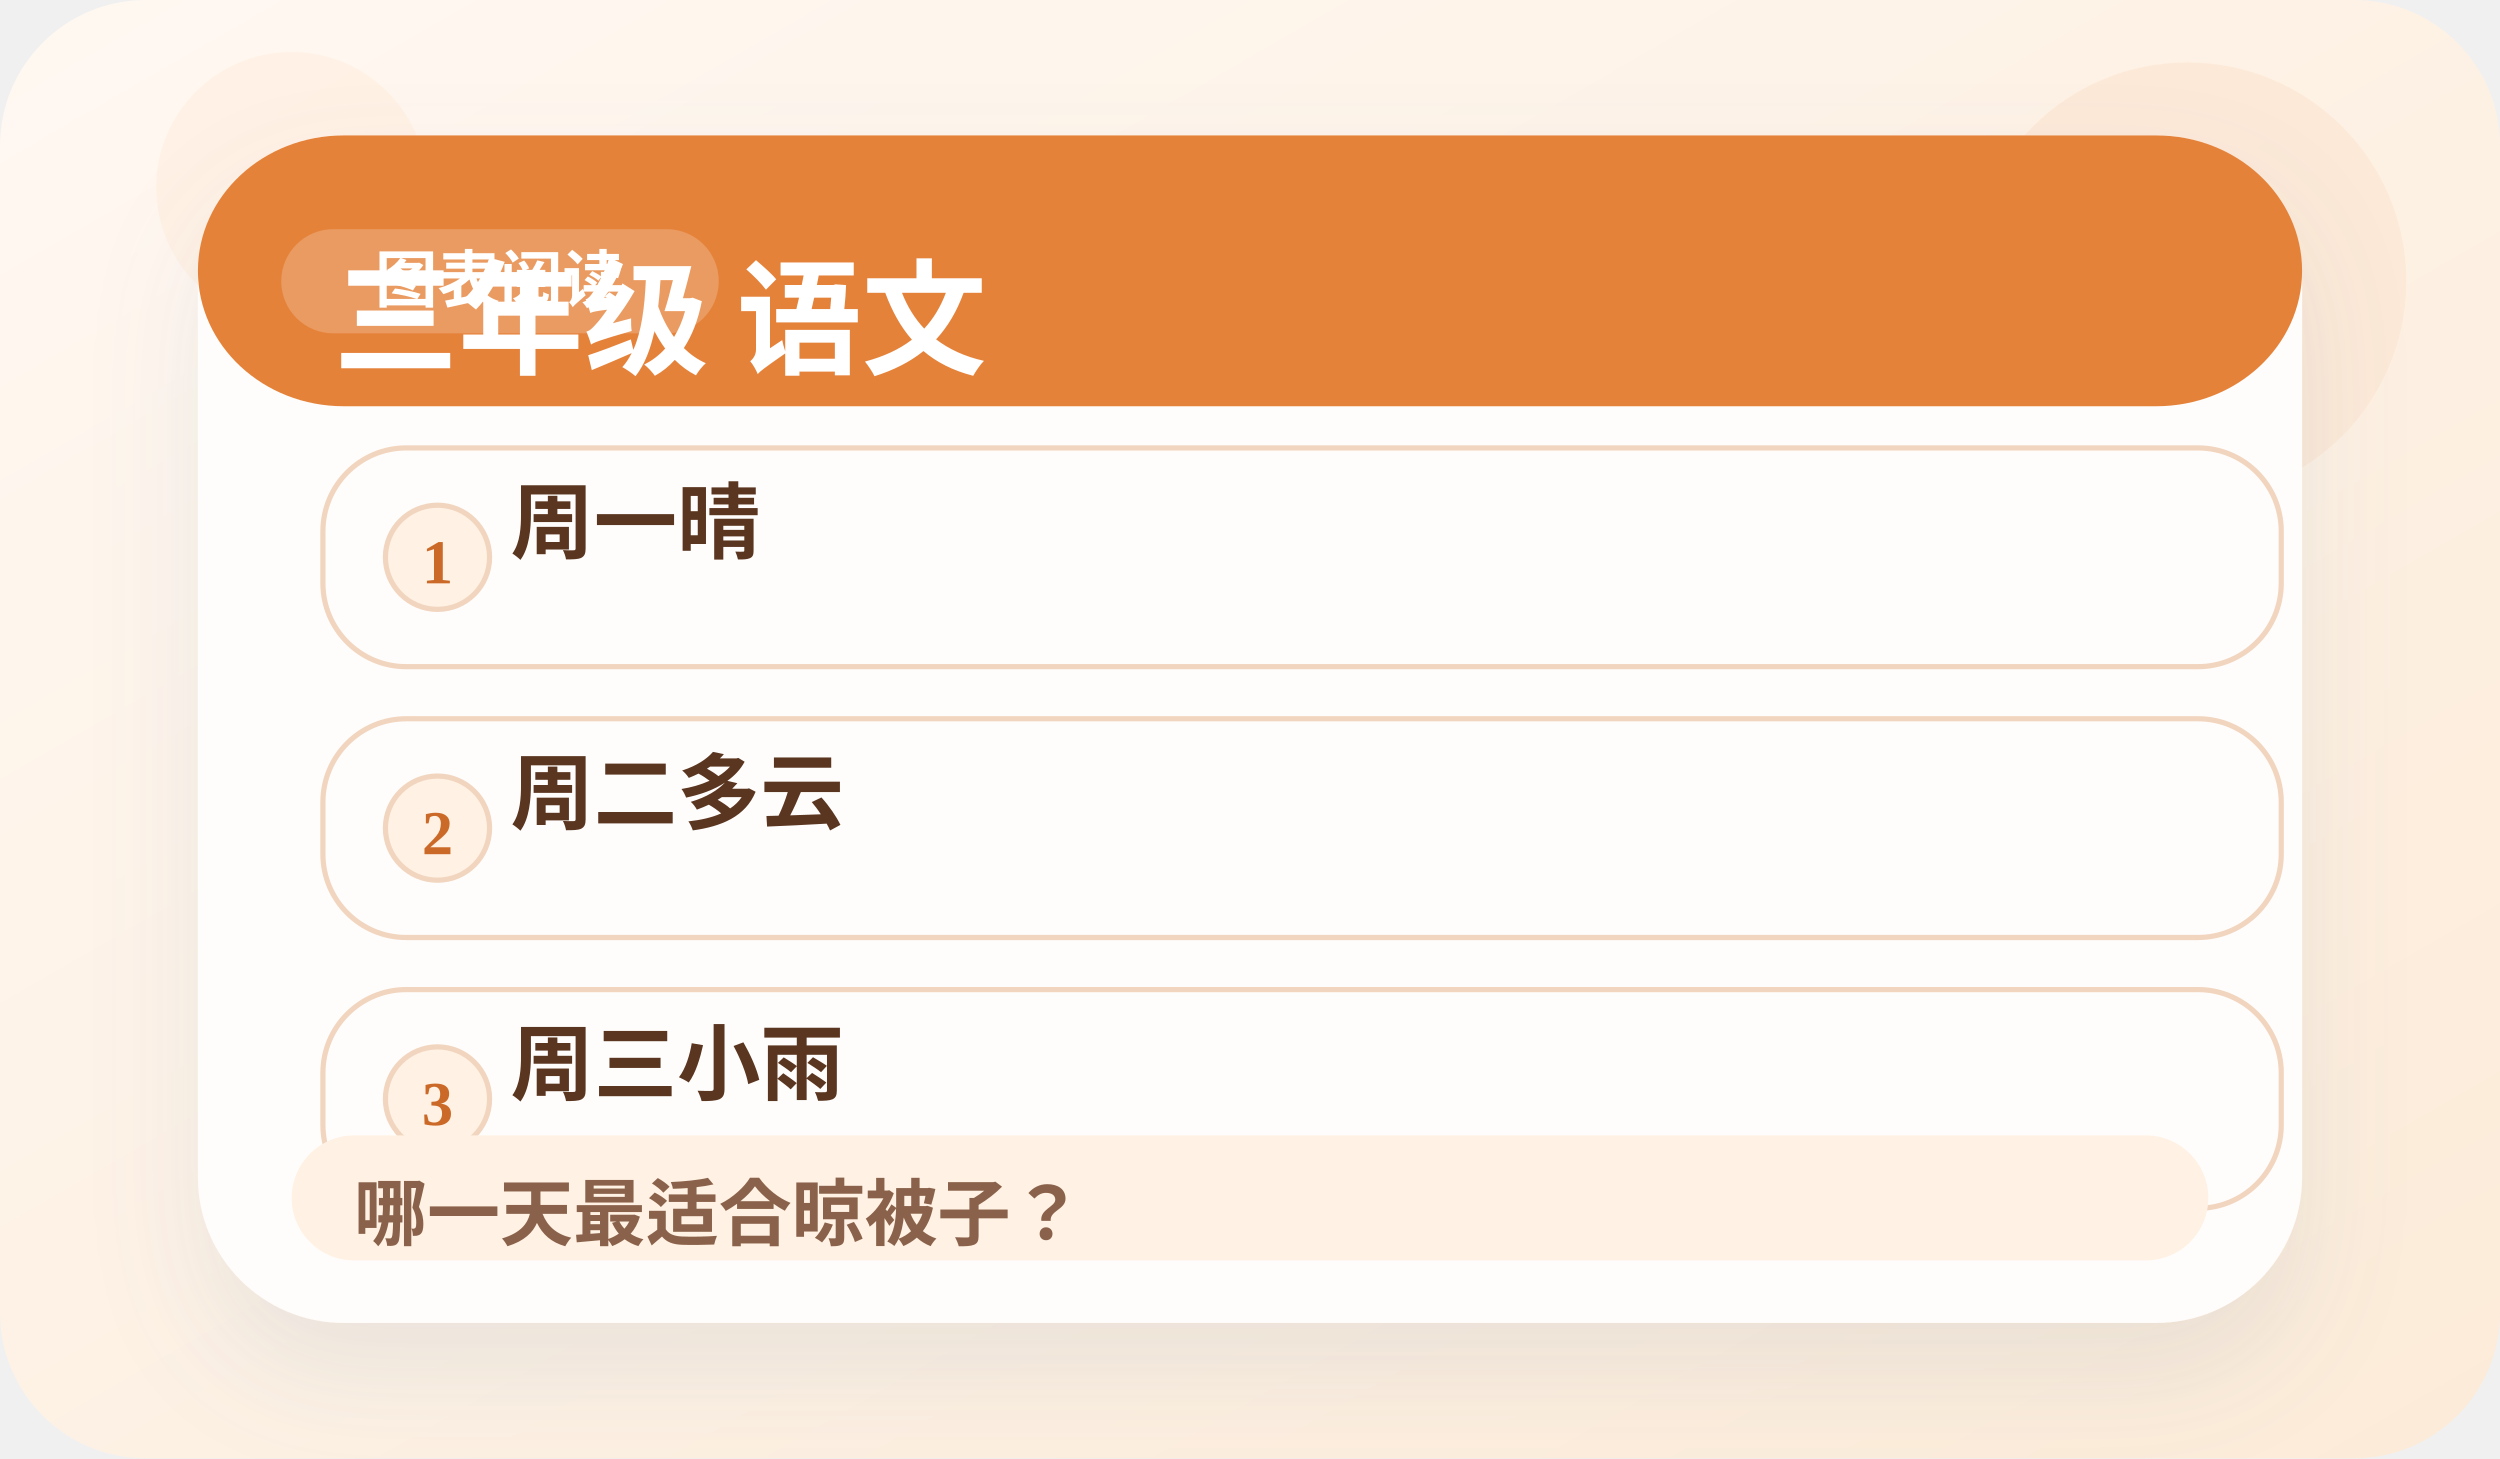
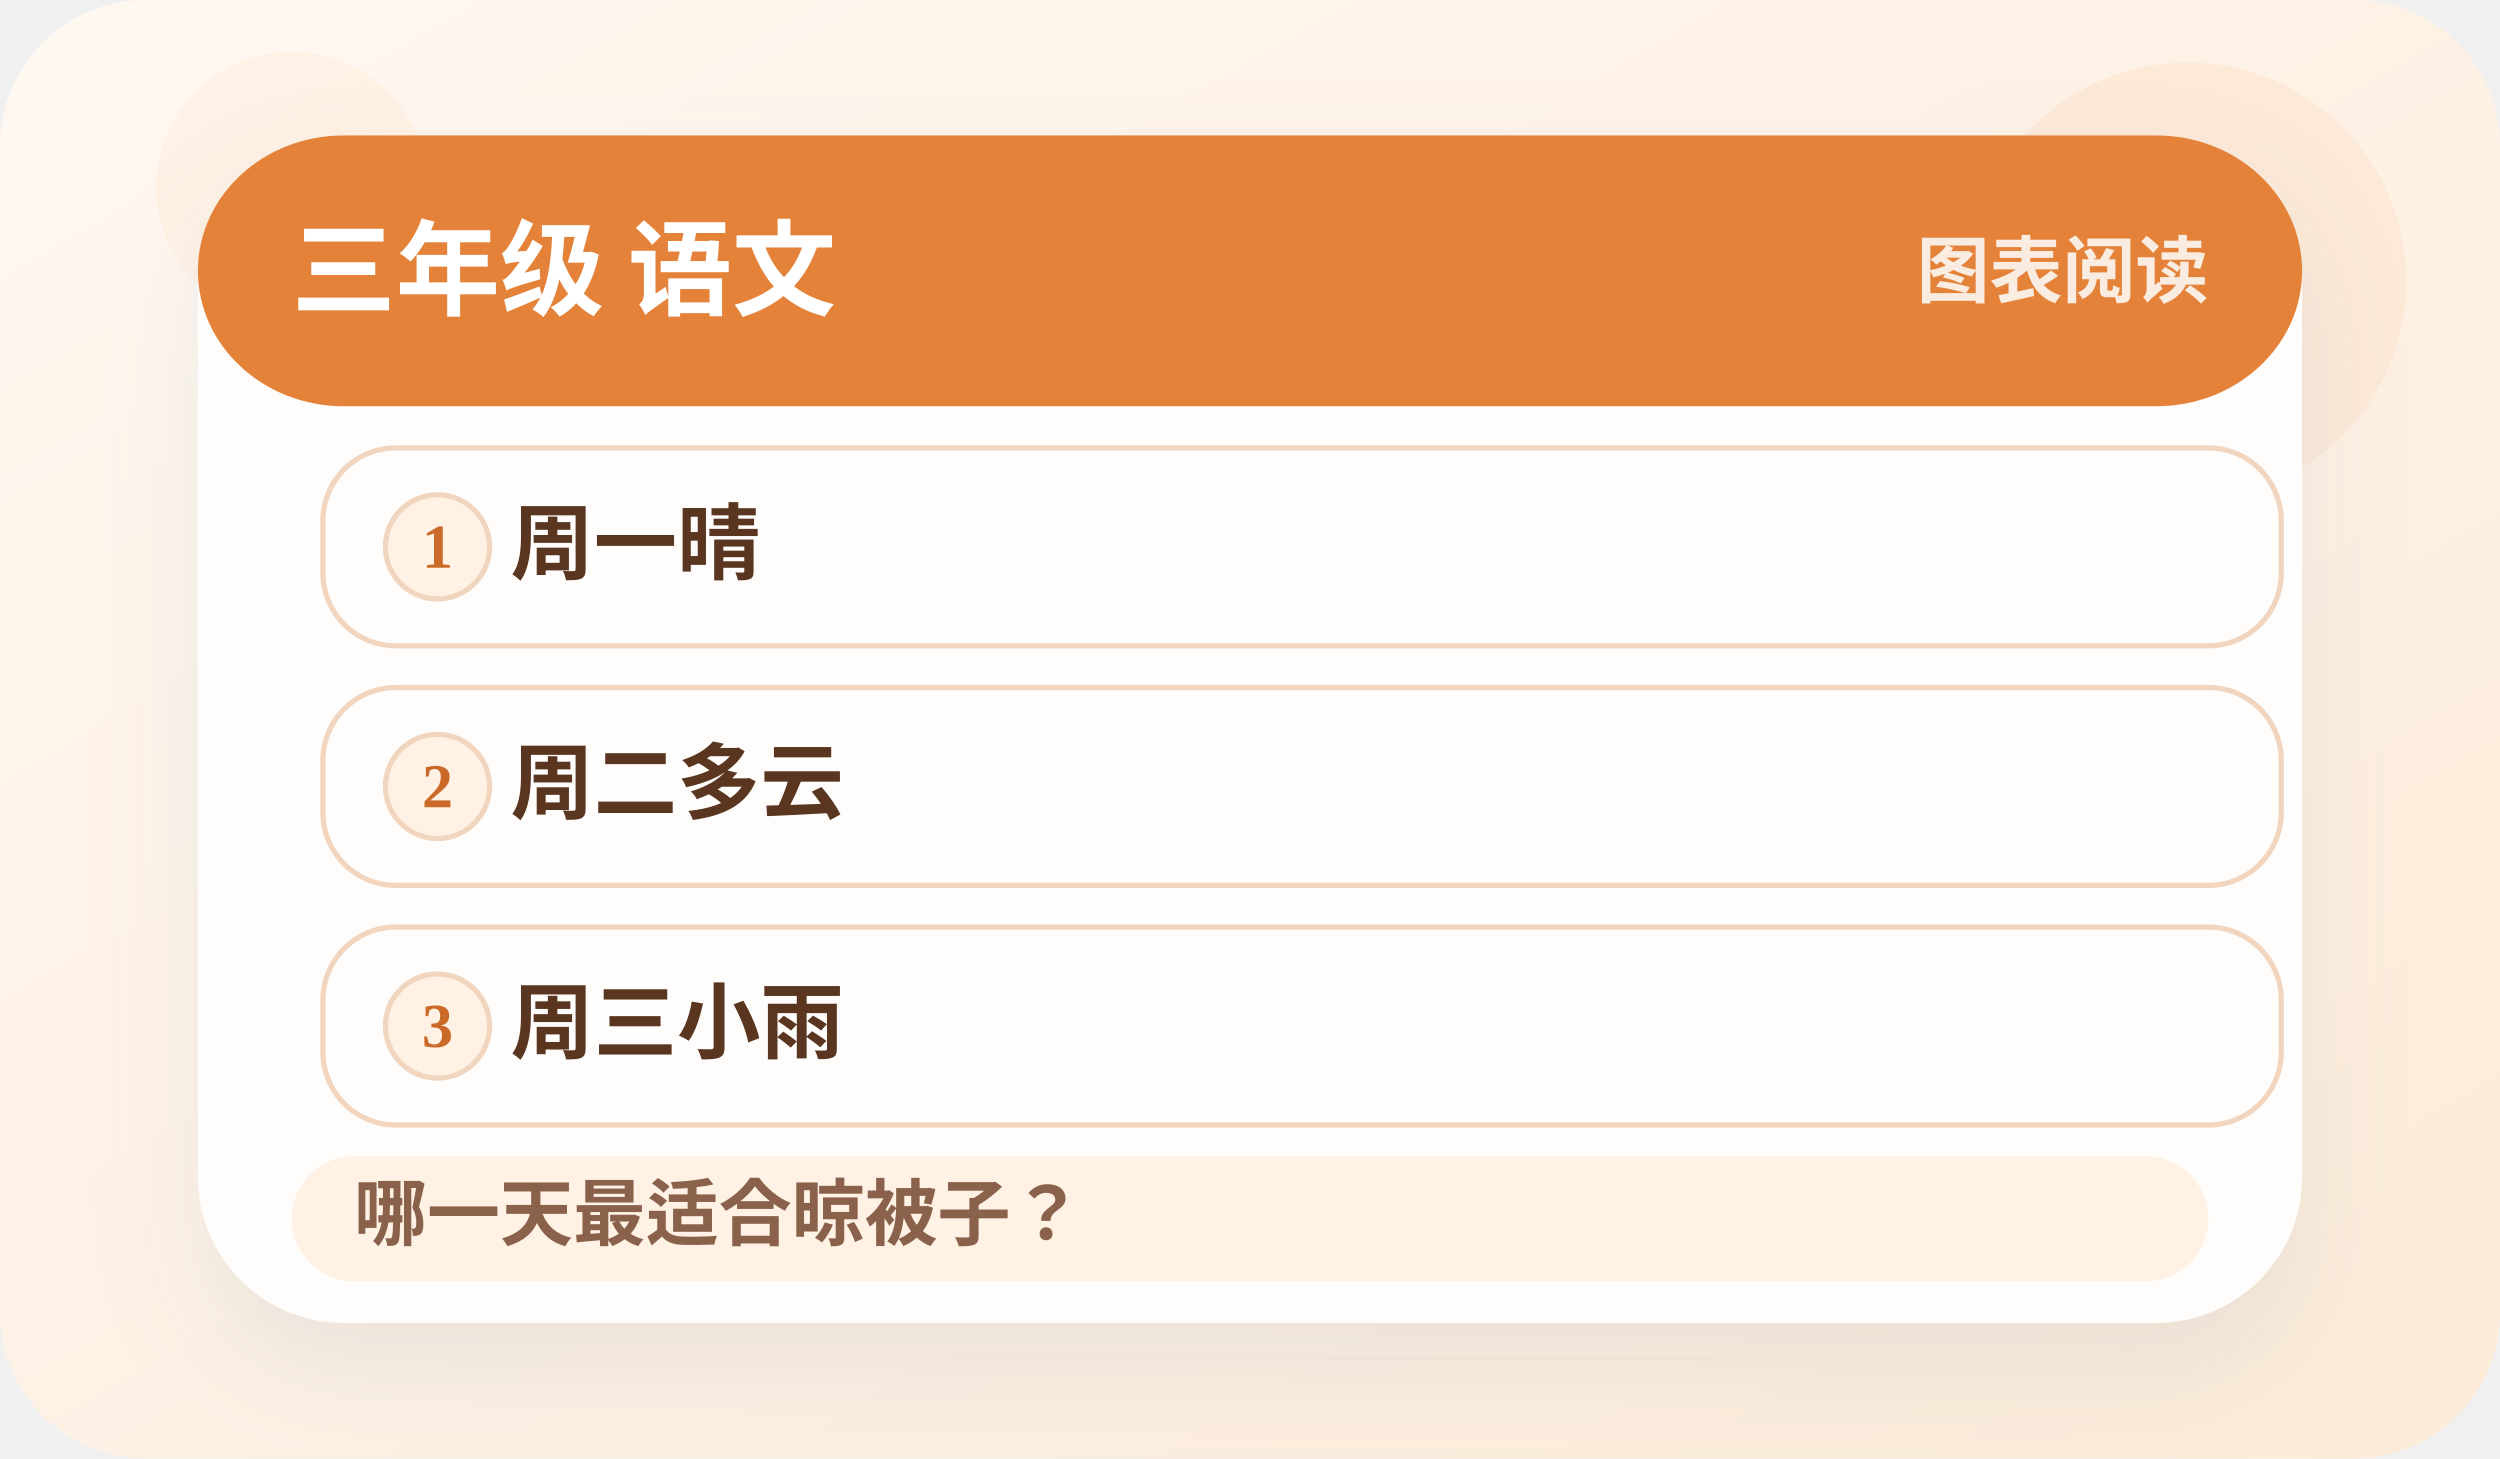
<svg xmlns="http://www.w3.org/2000/svg" viewBox="0 0 480 280">
  <defs>
    <linearGradient id="bg" x1="0%" y1="0%" x2="100%" y2="100%">
      <stop offset="0%" stop-color="#FFF8F2" />
      <stop offset="100%" stop-color="#FCEBD8" />
    </linearGradient>
    <filter id="shadow" x="-10%" y="-10%" width="120%" height="130%">
      <feDropShadow dx="0" dy="10" stdDeviation="10" flood-color="#7A94AA" flood-opacity="0.14" />
    </filter>
  </defs>
  <rect width="480" height="280" rx="28" fill="url(#bg)" />
  <circle cx="420" cy="54" r="42" fill="#FCE6D2" opacity="0.72" />
  <circle cx="56" cy="36" r="26" fill="#FFF1E3" opacity="0.9" />
  <rect x="38" y="26" width="404" height="228" rx="28" fill="#FFFDFB" filter="url(#shadow)" />
  <rect x="38" y="26" width="404" height="52" rx="28" fill="#E5823A" />
-   <rect x="54" y="44" width="84" height="20" rx="10" fill="rgba(255,255,255,0.20)" />
-   <text x="96" y="58" text-anchor="middle" font-size="12" fill="#FFFFFF" font-weight="700">图表阅读</text>
-   <text x="64" y="112" font-size="24" fill="#5A3520" font-weight="800">天气记录</text>
-   <text x="64" y="70" font-size="24" fill="#FFFFFF" font-weight="800">三年级 语文</text>
-   <rect x="62" y="86" width="376" height="42" rx="16" fill="#FFFDFB" stroke="#F1D5BF" />
-   <circle cx="84" cy="107" r="10" fill="#FFF1E3" stroke="#F1D5BF" />
-   <text x="84" y="112" text-anchor="middle" font-size="12" fill="#CB6A28" font-weight="700">1</text>
-   <text x="98" y="106" font-size="16" fill="#5A3520" font-weight="600">
-     <tspan x="98" y="106">周一晴</tspan>
+   <text x="56" y="59" font-size="20" fill="#FFFFFF" font-weight="800">三年级 语文</text>
+   <text x="424" y="57" text-anchor="end" font-size="14" fill="rgba(255,255,255,0.85)" font-weight="700">图表阅读</text>
+   <rect x="62" y="86" width="376" height="38" rx="14" fill="#FFFDFB" stroke="#F1D5BF" />
+   <circle cx="84" cy="105" r="10" fill="#FFF1E3" stroke="#F1D5BF" />
+   <text x="84" y="109" text-anchor="middle" font-size="12" fill="#CB6A28" font-weight="700">1</text>
+   <text x="98" font-size="16" fill="#5A3520" font-weight="600">
+     <tspan x="98" y="110">周一晴</tspan>
  </text>
-   <rect x="62" y="138" width="376" height="42" rx="16" fill="#FFFDFB" stroke="#F1D5BF" />
-   <circle cx="84" cy="159" r="10" fill="#FFF1E3" stroke="#F1D5BF" />
-   <text x="84" y="164" text-anchor="middle" font-size="12" fill="#CB6A28" font-weight="700">2</text>
-   <text x="98" y="158" font-size="16" fill="#5A3520" font-weight="600">
-     <tspan x="98" y="158">周二多云</tspan>
+   <rect x="62" y="132" width="376" height="38" rx="14" fill="#FFFDFB" stroke="#F1D5BF" />
+   <circle cx="84" cy="151" r="10" fill="#FFF1E3" stroke="#F1D5BF" />
+   <text x="84" y="155" text-anchor="middle" font-size="12" fill="#CB6A28" font-weight="700">2</text>
+   <text x="98" font-size="16" fill="#5A3520" font-weight="600">
+     <tspan x="98" y="156">周二多云</tspan>
  </text>
-   <rect x="62" y="190" width="376" height="42" rx="16" fill="#FFFDFB" stroke="#F1D5BF" />
-   <circle cx="84" cy="211" r="10" fill="#FFF1E3" stroke="#F1D5BF" />
-   <text x="84" y="216" text-anchor="middle" font-size="12" fill="#CB6A28" font-weight="700">3</text>
-   <text x="98" y="210" font-size="16" fill="#5A3520" font-weight="600">
-     <tspan x="98" y="210">周三小雨</tspan>
+   <rect x="62" y="178" width="376" height="38" rx="14" fill="#FFFDFB" stroke="#F1D5BF" />
+   <circle cx="84" cy="197" r="10" fill="#FFF1E3" stroke="#F1D5BF" />
+   <text x="84" y="201" text-anchor="middle" font-size="12" fill="#CB6A28" font-weight="700">3</text>
+   <text x="98" font-size="16" fill="#5A3520" font-weight="600">
+     <tspan x="98" y="202">周三小雨</tspan>
  </text>
-   <rect x="56" y="218" width="368" height="24" rx="12" fill="#FFF1E3" />
-   <text x="68" y="238" font-size="14" fill="#8A624B" font-weight="600">
-     <tspan x="68" y="238">哪一天最适合晾被子？</tspan>
-   </text>
+   <rect x="56" y="222" width="368" height="24" rx="12" fill="#FFF1E3" />
+   <text x="68" y="238" font-size="14" fill="#8A624B" font-weight="600">哪一天最适合晾被子？</text>
</svg>
